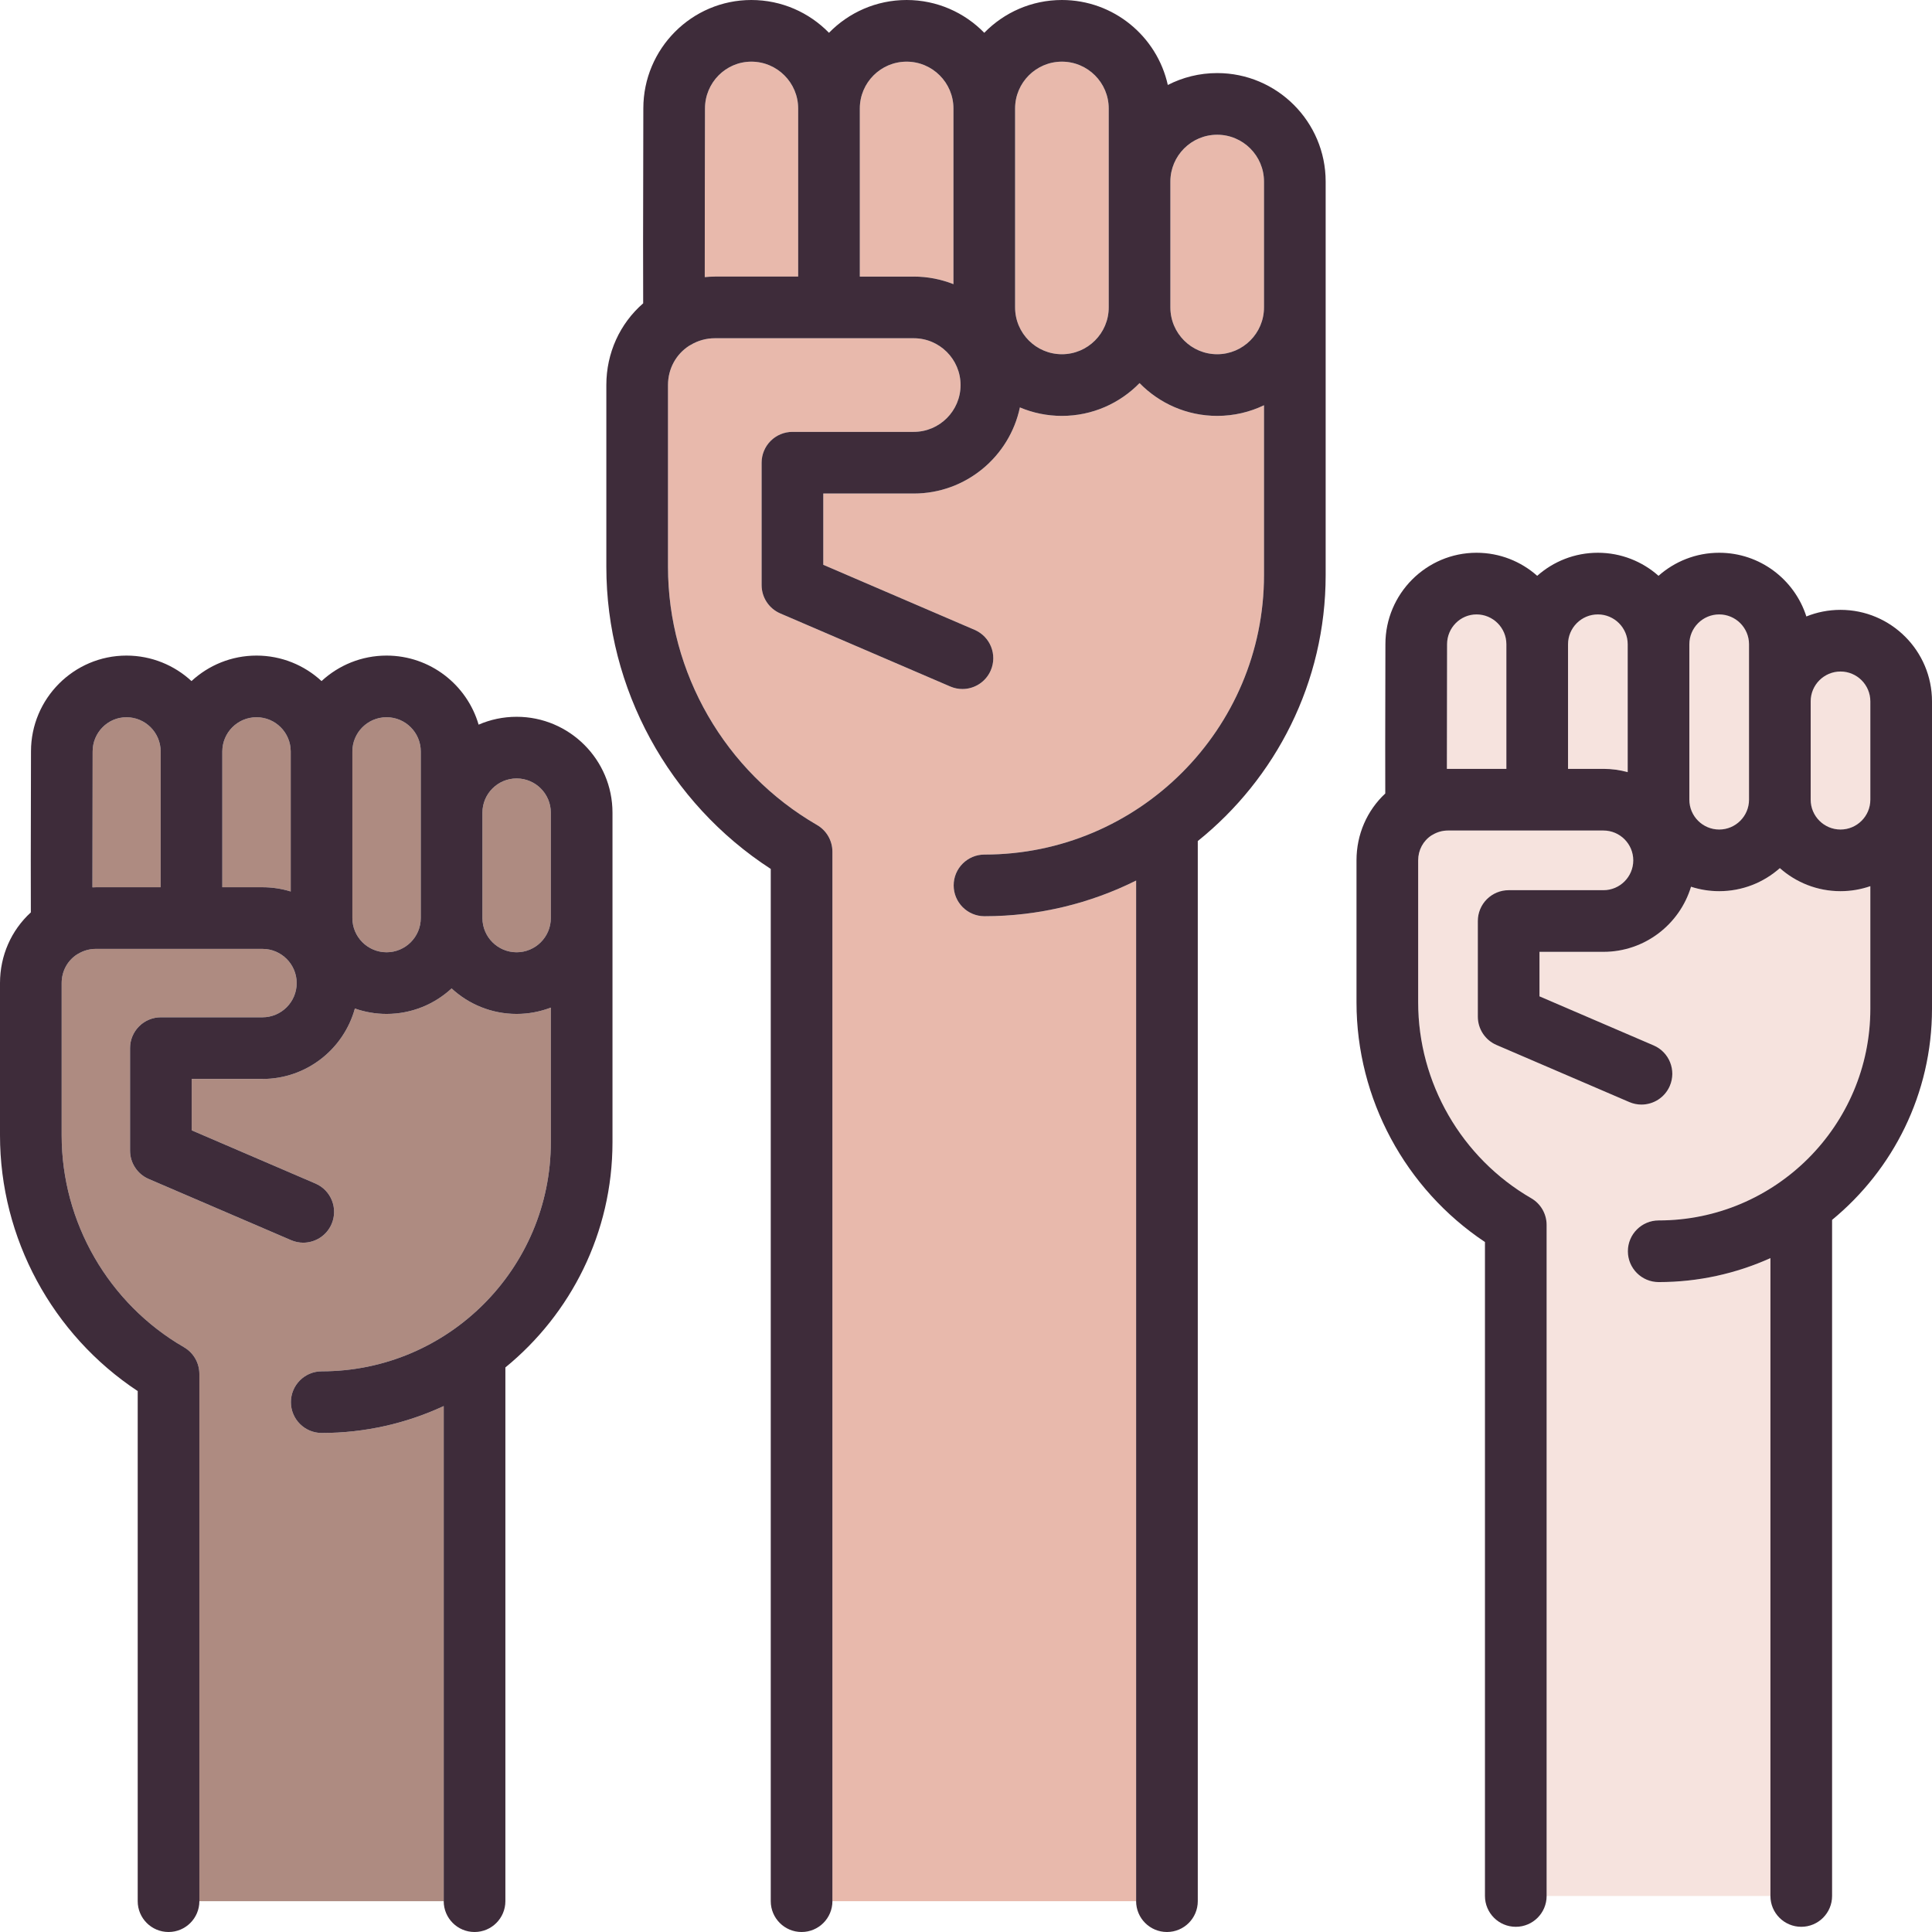
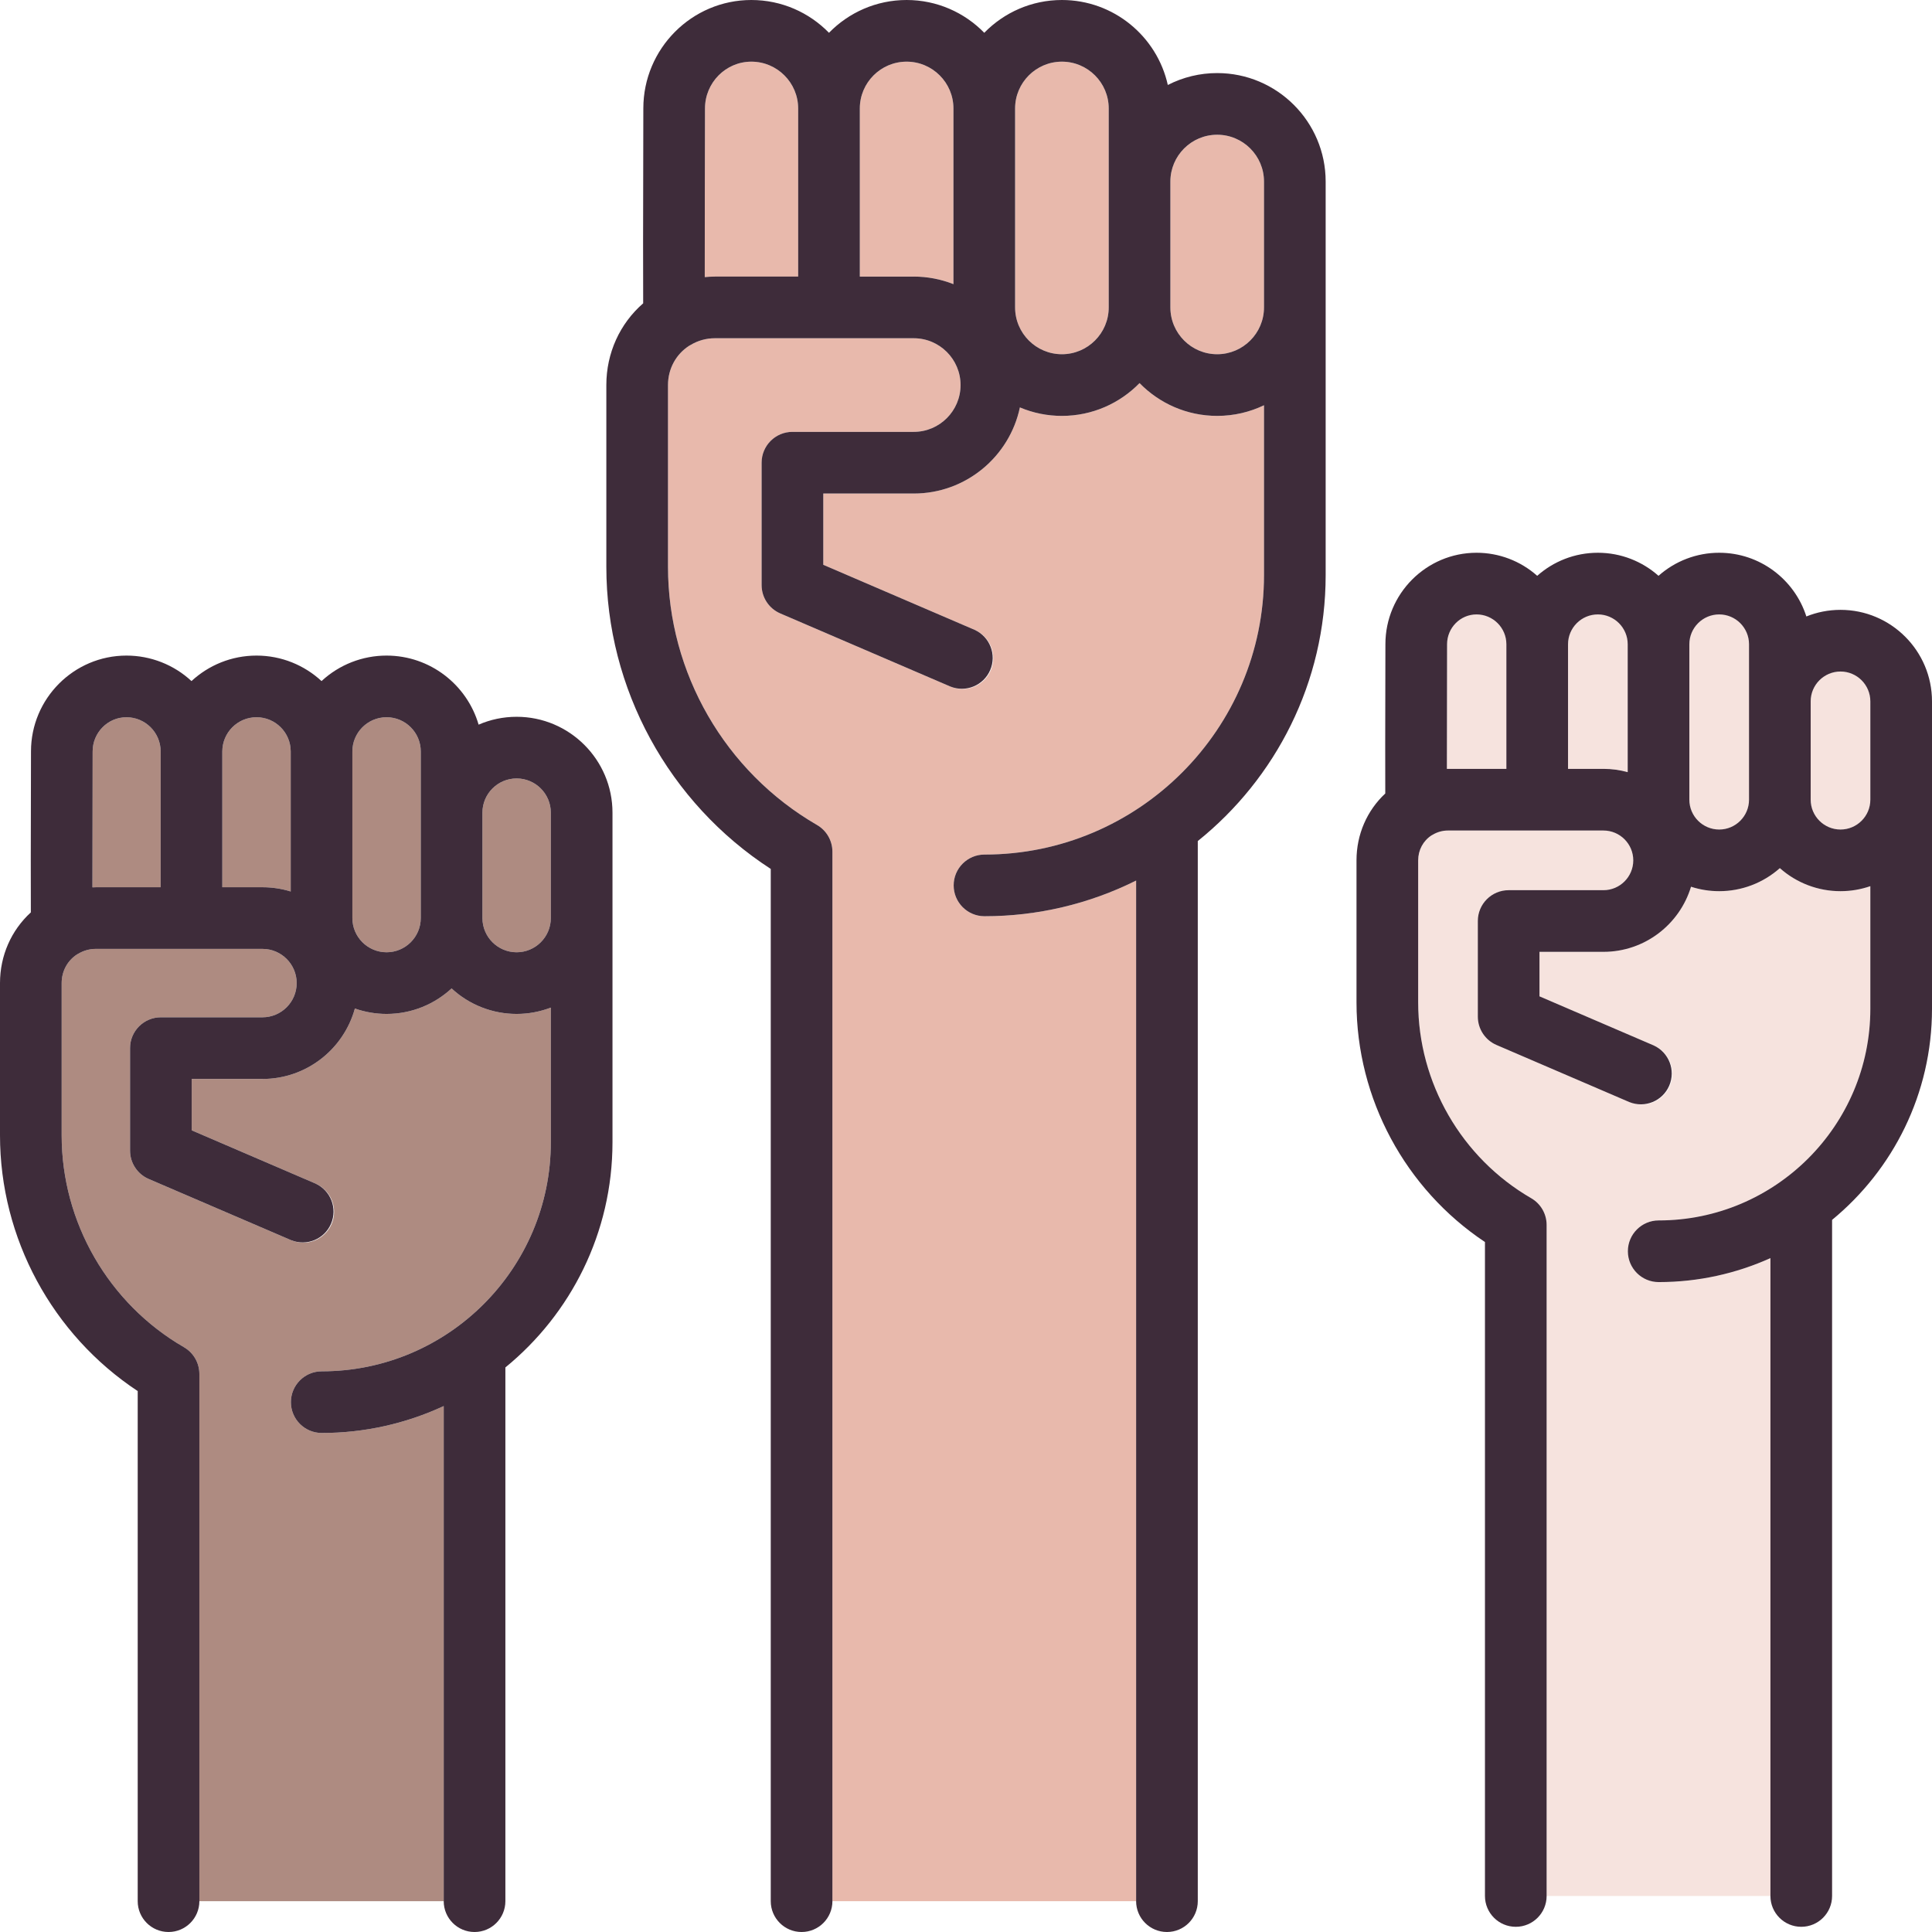
- <svg xmlns="http://www.w3.org/2000/svg" version="1.1" id="Capa_1" x="0px" y="0px" viewBox="0 0 470 470" style="enable-background:new 0 0 470 470;" xml:space="preserve">
-   <g>
-     <path style="fill:#F6E3DE;" d="M366.458,156.729c0-4.001-3.255-7.257-7.257-7.257c-3.954,0-7.17,3.256-7.17,7.257   c-0.024,9.072-0.047,21.756-0.045,30.322c0.09-0.001,0.18-0.009,0.271-0.009h14.202V156.729z" />
-     <path style="fill:#F6E3DE;" d="M403.516,311.896c-4.142,0-7.5-3.358-7.5-7.5s3.358-7.5,7.5-7.5   c28.389,0,51.484-23.096,51.484-51.484v-29.834c-2.276,0.788-4.716,1.221-7.257,1.221c-5.656,0-10.826-2.121-14.757-5.609   c-3.931,3.488-9.101,5.609-14.757,5.609c-2.39,0-4.69-0.383-6.85-1.083c-2.761,9.154-11.268,15.841-21.31,15.841h-15.556l0,10.826   l27.774,11.938c3.805,1.636,5.564,6.047,3.929,9.853c-1.221,2.84-3.987,4.54-6.894,4.54c-0.988,0-1.993-0.196-2.958-0.611   l-32.312-13.889c-2.753-1.184-4.538-3.893-4.538-6.891l0-23.266c0-1.989,0.79-3.896,2.197-5.303   c1.406-1.407,3.314-2.197,5.303-2.197h23.056c4.001,0,7.257-3.256,7.257-7.257s-3.255-7.257-7.257-7.257h-37.812   c-1.331,0-2.629,0.361-3.755,1.044c-0.082,0.05-0.167,0.089-0.25,0.135c-2.036,1.32-3.252,3.572-3.252,6.078v34.551   c0,19.574,10.54,37.831,27.506,47.646c2.317,1.34,3.744,3.814,3.744,6.492l0,163.249h54.444V306.064   C422.39,309.8,413.196,311.896,403.516,311.896z" />
-     <path style="fill:#F6E3DE;" d="M395.972,156.729c0-4.001-3.255-7.257-7.257-7.257s-7.257,3.256-7.257,7.257v30.313h8.611   c2.044,0,4.022,0.282,5.903,0.801V156.729z" />
-     <path style="fill:#F6E3DE;" d="M425.486,170.618v-13.889c0-4.001-3.255-7.257-7.257-7.257s-7.257,3.256-7.257,7.257v37.813   c0,4.001,3.255,7.257,7.257,7.257s7.257-3.256,7.257-7.257C425.486,194.542,425.486,170.627,425.486,170.618z" />
-     <path style="fill:#F6E3DE;" d="M447.743,163.36c-3.998,0-7.252,3.251-7.257,7.248v23.933c0,4.001,3.255,7.257,7.257,7.257   s7.257-3.256,7.257-7.257v-23.924C455,166.616,451.745,163.36,447.743,163.36z" />
-     <path style="fill:#3E2C3A;" d="M447.743,148.36c-2.935,0-5.739,0.571-8.307,1.607c-2.868-8.978-11.291-15.497-21.208-15.497   c-5.656,0-10.826,2.121-14.757,5.609c-3.931-3.488-9.101-5.609-14.757-5.609s-10.826,2.121-14.757,5.609   c-3.931-3.488-9.101-5.609-14.757-5.609c-12.225,0-22.17,9.984-22.17,22.238c-0.056,21.452-0.059,31.504-0.033,36.324   c-4.444,4.144-6.999,9.963-6.999,16.266v34.551c0,23.437,11.869,45.387,31.25,58.302l0,159.084c0,4.142,3.358,7.5,7.5,7.5   s7.5-3.358,7.5-7.5l0-163.249c0-2.677-1.427-5.151-3.744-6.492C355.54,281.68,345,263.423,345,243.85v-34.551   c0-2.506,1.216-4.758,3.252-6.078c0.083-0.046,0.168-0.085,0.25-0.135c1.125-0.683,2.424-1.044,3.755-1.044h37.812   c4.001,0,7.257,3.256,7.257,7.257s-3.255,7.257-7.257,7.257h-23.056c-1.989,0-3.897,0.79-5.303,2.197   c-1.407,1.407-2.197,3.314-2.197,5.303l0,23.266c0,2.998,1.785,5.707,4.538,6.891l32.312,13.889   c0.966,0.415,1.97,0.611,2.958,0.611c2.907,0,5.673-1.7,6.894-4.54c1.636-3.806-0.124-8.217-3.929-9.853l-27.774-11.938l0-10.826   h15.556c10.042,0,18.548-6.687,21.31-15.841c2.159,0.7,4.46,1.083,6.85,1.083c5.656,0,10.827-2.121,14.757-5.609   c3.931,3.488,9.101,5.609,14.757,5.609c2.541,0,4.981-0.434,7.257-1.221v29.834c0,28.389-23.096,51.484-51.484,51.484   c-4.142,0-7.5,3.358-7.5,7.5s3.358,7.5,7.5,7.5c9.68,0,18.875-2.097,27.179-5.833v155.172c0,4.142,3.358,7.5,7.5,7.5   s7.5-3.358,7.5-7.5V296.764C460.525,284.561,470,266.073,470,245.412v-74.794C470,158.345,460.016,148.36,447.743,148.36z    M351.986,187.051c-0.002-8.567,0.021-21.25,0.045-30.322c0-4.001,3.217-7.257,7.17-7.257c4.001,0,7.257,3.256,7.257,7.257v30.313   h-14.202C352.166,187.042,352.077,187.05,351.986,187.051z M390.069,187.042h-8.611v-30.313c0-4.001,3.255-7.257,7.257-7.257   s7.257,3.256,7.257,7.257v31.114C394.091,187.324,392.113,187.042,390.069,187.042z M418.229,201.799   c-4.001,0-7.257-3.256-7.257-7.257v-37.813c0-4.001,3.255-7.257,7.257-7.257s7.257,3.256,7.257,7.257v13.889   c0,0.01,0,23.924,0,23.924C425.486,198.543,422.23,201.799,418.229,201.799z M447.743,201.799c-4.001,0-7.257-3.256-7.257-7.257   v-23.933c0.005-3.997,3.259-7.248,7.257-7.248c4.001,0,7.257,3.256,7.257,7.257v23.924   C455,198.543,451.745,201.799,447.743,201.799z" />
-     <path style="fill:#AE8B81;" d="M102.361,182.804c0-4.587-3.732-8.32-8.319-8.32s-8.319,3.732-8.319,8.32v40.536   c0,4.587,3.732,8.319,8.319,8.319s8.319-3.732,8.319-8.319V182.804z" />
-     <path style="fill:#AE8B81;" d="M78.269,348.604c-4.142,0-7.5-3.358-7.5-7.5s3.358-7.5,7.5-7.5c30.73,0,55.731-25.001,55.731-55.731   V245.12c-2.586,0.991-5.389,1.54-8.319,1.54c-6.1,0-11.66-2.354-15.82-6.201c-4.16,3.847-9.72,6.201-15.819,6.201   c-2.701,0-5.293-0.467-7.707-1.315c-2.718,9.865-11.763,17.135-22.48,17.135H46.639l0,12.501l30.101,12.938   c3.805,1.636,5.564,6.047,3.929,9.853c-1.221,2.84-3.987,4.54-6.894,4.54c-0.988,0-1.993-0.196-2.958-0.611l-34.639-14.889   c-2.753-1.184-4.538-3.893-4.538-6.891l0-24.941c0-1.989,0.79-3.896,2.197-5.303c1.406-1.407,3.314-2.197,5.303-2.197h24.715   c4.587,0,8.319-3.732,8.319-8.32s-3.732-8.32-8.319-8.32H23.319c-1.526,0-3.015,0.415-4.306,1.198   c-0.088,0.053-0.179,0.095-0.268,0.145c-2.345,1.514-3.746,4.1-3.746,6.977v37.039c0,21.175,11.402,40.926,29.756,51.544   c2.317,1.34,3.744,3.814,3.744,6.492l0,128.267h59.444V342.054C98.913,346.247,88.863,348.604,78.269,348.604z" />
-     <path style="fill:#AE8B81;" d="M39.083,182.804c-0.002-4.59-3.734-8.32-8.319-8.32c-4.536,0-8.226,3.732-8.226,8.32   c-0.027,10.266-0.052,24.008-0.049,33.063c0.277-0.01,0.553-0.028,0.831-0.028h15.764V182.804z" />
-     <path style="fill:#AE8B81;" d="M70.722,182.804c0-4.587-3.732-8.32-8.319-8.32s-8.319,3.732-8.319,8.32c0,0.01,0,33.035,0,33.035   h9.771c2.39,0,4.696,0.363,6.868,1.033V182.804z" />
-     <path style="fill:#AE8B81;" d="M125.68,189.374c-4.587,0-8.319,3.732-8.319,8.32v25.646c0,4.587,3.732,8.319,8.32,8.319   S134,227.927,134,223.34v-25.646C134,193.106,130.268,189.374,125.68,189.374z" />
-     <path style="fill:#3E2C3A;" d="M125.68,174.374c-3.283,0-6.41,0.682-9.247,1.912c-2.827-9.696-11.795-16.801-22.392-16.801   c-6.1,0-11.66,2.354-15.819,6.201c-4.16-3.847-9.72-6.201-15.819-6.201s-11.66,2.354-15.819,6.201   c-4.16-3.847-9.72-6.201-15.82-6.201c-12.807,0-23.226,10.461-23.226,23.3c-0.061,23.381-0.062,34.124-0.034,39.173   C2.742,226.309,0,232.474,0,239.159v37.039c0,25.041,12.729,48.487,33.5,62.21l0,124.092c0,4.142,3.358,7.5,7.5,7.5   s7.5-3.358,7.5-7.5l0-128.267c0-2.677-1.427-5.151-3.744-6.492C26.402,317.124,15,297.373,15,276.198v-37.039   c0-2.877,1.401-5.463,3.746-6.977c0.089-0.049,0.18-0.091,0.268-0.145c1.291-0.784,2.78-1.198,4.306-1.198h40.535   c4.587,0,8.319,3.732,8.319,8.32s-3.732,8.32-8.319,8.32H39.139c-1.989,0-3.897,0.79-5.303,2.197   c-1.407,1.407-2.197,3.314-2.197,5.303l0,24.941c0,2.998,1.785,5.707,4.538,6.891L70.816,301.7c0.966,0.415,1.97,0.611,2.958,0.611   c2.907,0,5.673-1.7,6.894-4.54c1.636-3.806-0.124-8.217-3.929-9.853L46.639,274.98l0-12.501h17.215   c10.717,0,19.763-7.27,22.48-17.135c2.414,0.848,5.007,1.315,7.707,1.315c6.1,0,11.66-2.354,15.819-6.201   c4.16,3.847,9.72,6.201,15.82,6.201c2.93,0,5.734-0.549,8.319-1.54v32.753c0,30.73-25.001,55.731-55.731,55.731   c-4.142,0-7.5,3.358-7.5,7.5s3.358,7.5,7.5,7.5c10.595,0,20.644-2.357,29.676-6.55V462.5c0,4.142,3.358,7.5,7.5,7.5   s7.5-3.358,7.5-7.5V332.66C138.834,319.679,149,299.943,149,277.873v-80.179C149,184.835,138.539,174.374,125.68,174.374z    M22.488,215.868c-0.003-9.056,0.022-22.797,0.049-33.063c0-4.587,3.69-8.32,8.226-8.32c4.586,0,8.317,3.73,8.32,8.315   c0,0.005,0,33.04,0,33.04H23.319C23.041,215.839,22.765,215.858,22.488,215.868z M63.854,215.839h-9.771v-33.025   c0-4.597,3.732-8.33,8.32-8.33s8.319,3.732,8.319,8.32v34.069C68.55,216.202,66.244,215.839,63.854,215.839z M94.042,231.659   c-4.587,0-8.319-3.732-8.319-8.319v-40.536c0-4.587,3.732-8.32,8.319-8.32s8.319,3.732,8.319,8.32v40.536   C102.361,227.927,98.629,231.659,94.042,231.659z M125.681,231.659c-4.587,0-8.32-3.732-8.32-8.319v-25.646   c0-4.587,3.732-8.32,8.319-8.32s8.32,3.732,8.32,8.32v25.646C134,227.927,130.268,231.659,125.681,231.659z" />
-     <path style="fill:#E8B9AC;" d="M296.107,32.777c-6.276,0-11.382,5.104-11.387,11.379v30.63c0,6.279,5.108,11.388,11.388,11.388   c6.276,0,11.382-5.104,11.387-11.379v-30.63C307.495,37.886,302.386,32.777,296.107,32.777z" />
-     <path style="fill:#E8B9AC;" d="M269.719,44.165V26.388c0-6.279-5.108-11.388-11.388-11.388c-6.279,0-11.387,5.109-11.387,11.388   v48.397c0,6.279,5.108,11.388,11.388,11.388s11.388-5.109,11.388-11.388C269.72,74.786,269.72,44.175,269.719,44.165z" />
-     <path style="fill:#E8B9AC;" d="M231.944,26.388c0-6.279-5.108-11.388-11.388-11.388s-11.388,5.109-11.388,11.388v40.897h13.121   c3.407,0,6.662,0.656,9.655,1.837V26.388z" />
-     <path style="fill:#E8B9AC;" d="M194.169,26.388c0-6.279-5.108-11.388-11.388-11.388c-6.218,0-11.277,5.109-11.277,11.388   c-0.034,12.871-0.065,30.278-0.057,41.025c0.811-0.075,1.626-0.127,2.446-0.127h20.276V26.388z" />
-     <path style="fill:#E8B9AC;" d="M239.5,222.891c-4.142,0-7.5-3.358-7.5-7.5s3.358-7.5,7.5-7.5c37.493,0,67.995-30.502,67.995-67.995   V98.587c-3.449,1.657-7.312,2.587-11.387,2.587c-7.397,0-14.092-3.059-18.888-7.978c-4.796,4.919-11.491,7.978-18.888,7.978   c-3.622,0-7.076-0.735-10.221-2.061c-2.514,11.95-13.135,20.949-25.821,20.949H200.28l0,17.338l36.819,15.826   c3.805,1.636,5.564,6.047,3.929,9.853c-1.221,2.84-3.987,4.54-6.894,4.54c-0.988,0-1.993-0.196-2.958-0.611l-41.357-17.777   c-2.753-1.184-4.538-3.893-4.538-6.891l0-29.778c0-1.989,0.79-3.896,2.197-5.303c1.406-1.407,3.314-2.197,5.303-2.197h29.509   c6.279,0,11.388-5.109,11.388-11.388s-5.108-11.388-11.388-11.388h-48.397c-2.088,0-4.126,0.568-5.896,1.642   c-0.106,0.064-0.216,0.116-0.323,0.175c-3.235,2.075-5.168,5.625-5.168,9.572v44.222c0,25.8,13.892,49.863,36.253,62.8   c2.317,1.34,3.744,3.814,3.744,6.492l0,255.312h73.883V214.214C265.266,219.756,252.745,222.891,239.5,222.891z" />
-     <path style="fill:#3E2C3A;" d="M322.495,74.776V44.165c0-14.55-11.837-26.388-26.388-26.388c-4.323,0-8.406,1.045-12.011,2.896   C281.478,8.86,270.92,0,258.332,0c-7.396,0-14.091,3.059-18.887,7.978C234.648,3.059,227.954,0,220.557,0   s-14.092,3.059-18.888,7.978C196.873,3.059,190.178,0,182.781,0c-14.489,0-26.277,11.838-26.277,26.369   c-0.076,29.09-0.073,41.764-0.038,47.417c-5.678,4.942-8.962,12.103-8.962,19.888v44.222c0,29.669,15.22,57.434,39.998,73.489   l0,251.115c0,4.142,3.358,7.5,7.5,7.5s7.5-3.358,7.5-7.5l0-255.312c0-2.677-1.427-5.151-3.744-6.492   c-22.362-12.937-36.253-37-36.253-62.8V93.674c0-3.946,1.933-7.497,5.168-9.572c0.108-0.058,0.217-0.11,0.323-0.175   c1.77-1.074,3.808-1.642,5.896-1.642h48.397c6.279,0,11.388,5.109,11.388,11.388s-5.108,11.388-11.388,11.388H192.78   c-1.989,0-3.897,0.79-5.303,2.197c-1.407,1.407-2.197,3.314-2.197,5.303l0,29.778c0,2.998,1.785,5.707,4.538,6.891l41.357,17.777   c0.966,0.415,1.97,0.611,2.958,0.611c2.907,0,5.673-1.7,6.894-4.54c1.636-3.806-0.124-8.216-3.929-9.853L200.281,137.4l0-17.338   h22.009c12.686,0,23.307-9,25.821-20.949c3.145,1.327,6.599,2.061,10.221,2.061c7.397,0,14.092-3.059,18.888-7.978   c4.796,4.919,11.491,7.978,18.888,7.978c4.076,0,7.938-0.93,11.387-2.587v41.309c0,37.493-30.502,67.995-67.995,67.995   c-4.142,0-7.5,3.358-7.5,7.5s3.358,7.5,7.5,7.5c13.245,0,25.766-3.135,36.886-8.677V462.5c0,4.142,3.358,7.5,7.5,7.5   s7.5-3.358,7.5-7.5V204.604c18.948-15.224,31.109-38.567,31.109-64.708C322.495,139.896,322.495,74.805,322.495,74.776z    M171.447,67.413c-0.007-10.747,0.024-28.153,0.057-41.025c0-6.279,5.059-11.388,11.277-11.388c6.279,0,11.388,5.109,11.388,11.388   v40.897h-20.276C173.073,67.286,172.258,67.338,171.447,67.413z M222.29,67.286h-13.121V26.388c0-6.279,5.108-11.388,11.388-11.388   s11.388,5.109,11.388,11.388v42.735C228.952,67.942,225.697,67.286,222.29,67.286z M258.332,86.174   c-6.279,0-11.388-5.109-11.388-11.388V26.388c0-6.279,5.108-11.388,11.387-11.388c6.279,0,11.388,5.109,11.388,11.388v17.777   c0,0.01,0,30.621,0,30.621C269.72,81.065,264.611,86.174,258.332,86.174z M296.107,86.174c-6.279,0-11.388-5.109-11.388-11.388   v-30.63c0.005-6.275,5.111-11.379,11.387-11.379c6.279,0,11.388,5.109,11.388,11.388v30.63   C307.489,81.07,302.383,86.174,296.107,86.174z" />
-   </g>
-   <g>
- </g>
-   <g>
- </g>
-   <g>
- </g>
-   <g>
- </g>
-   <g>
- </g>
-   <g>
- </g>
-   <g>
- </g>
-   <g>
- </g>
-   <g>
- </g>
-   <g>
- </g>
-   <g>
- </g>
-   <g>
- </g>
-   <g>
- </g>
-   <g>
- </g>
-   <g>
- </g>
+ <svg xmlns="http://www.w3.org/2000/svg" viewBox="0 0 470 470">
+   <path d="M366.458 156.729c0-4.001-3.255-7.257-7.257-7.257-3.954 0-7.17 3.256-7.17 7.257-.024 9.072-.047 21.756-.045 30.322.09-.001.18-.009.271-.009h14.202v-30.313zm37.058 155.167a7.5 7.5 0 0 1 0-15c28.389 0 51.484-23.096 51.484-51.484v-29.834a22.136 22.136 0 0 1-7.257 1.221 22.168 22.168 0 0 1-14.757-5.609 22.168 22.168 0 0 1-14.757 5.609c-2.39 0-4.69-.383-6.85-1.083-2.761 9.154-11.268 15.841-21.31 15.841h-15.556v10.826l27.774 11.938a7.502 7.502 0 0 1-2.965 14.393 7.473 7.473 0 0 1-2.958-.611l-32.312-13.889a7.501 7.501 0 0 1-4.538-6.891v-23.266a7.499 7.499 0 0 1 7.5-7.5h23.056c4.001 0 7.257-3.256 7.257-7.257s-3.255-7.257-7.257-7.257h-37.812a7.236 7.236 0 0 0-3.755 1.044c-.082.05-.167.089-.25.135-2.036 1.32-3.252 3.572-3.252 6.078v34.551c0 19.574 10.54 37.831 27.506 47.646a7.499 7.499 0 0 1 3.744 6.492v163.249h54.444V306.064a66.075 66.075 0 0 1-27.179 5.832zm-7.544-155.167c0-4.001-3.255-7.257-7.257-7.257s-7.257 3.256-7.257 7.257v30.313h8.611c2.044 0 4.022.282 5.903.801v-31.114zm29.514 13.889v-13.889c0-4.001-3.255-7.257-7.257-7.257s-7.257 3.256-7.257 7.257v37.813c0 4.001 3.255 7.257 7.257 7.257s7.257-3.256 7.257-7.257v-23.924zm22.257-7.258c-3.998 0-7.252 3.251-7.257 7.248v23.933c0 4.001 3.255 7.257 7.257 7.257s7.257-3.256 7.257-7.257v-23.924c0-4.001-3.255-7.257-7.257-7.257z" fill="#f6e3de" />
+   <path d="M447.743 148.36c-2.935 0-5.739.571-8.307 1.607-2.868-8.978-11.291-15.497-21.208-15.497a22.168 22.168 0 0 0-14.757 5.609c-3.931-3.488-9.101-5.609-14.757-5.609s-10.826 2.121-14.757 5.609a22.168 22.168 0 0 0-14.757-5.609c-12.225 0-22.17 9.984-22.17 22.238-.056 21.452-.059 31.504-.033 36.324-4.444 4.144-6.999 9.963-6.999 16.266v34.551c0 23.437 11.869 45.387 31.25 58.302v159.084a7.5 7.5 0 0 0 15 0V297.986a7.501 7.501 0 0 0-3.744-6.492C355.54 281.68 345 263.423 345 243.85v-34.551c0-2.506 1.216-4.758 3.252-6.078.083-.046.168-.085.25-.135a7.233 7.233 0 0 1 3.755-1.044h37.812c4.001 0 7.257 3.256 7.257 7.257s-3.255 7.257-7.257 7.257h-23.056a7.497 7.497 0 0 0-7.5 7.5v23.266a7.501 7.501 0 0 0 4.538 6.891l32.312 13.889a7.502 7.502 0 0 0 5.923-13.782l-27.774-11.938v-10.826h15.556c10.042 0 18.548-6.687 21.31-15.841a22.17 22.17 0 0 0 6.85 1.083 22.167 22.167 0 0 0 14.757-5.609 22.168 22.168 0 0 0 14.757 5.609c2.541 0 4.981-.434 7.257-1.221v29.834c0 28.389-23.096 51.484-51.484 51.484a7.5 7.5 0 0 0 0 15c9.68 0 18.875-2.097 27.179-5.833v155.172a7.5 7.5 0 0 0 15 0v-164.47C460.525 284.561 470 266.073 470 245.412v-74.794c0-12.273-9.984-22.258-22.257-22.258zm-95.757 38.691c-.002-8.567.021-21.25.045-30.322 0-4.001 3.217-7.257 7.17-7.257 4.001 0 7.257 3.256 7.257 7.257v30.313h-14.202c-.09 0-.179.008-.27.009zm38.083-.009h-8.611v-30.313c0-4.001 3.255-7.257 7.257-7.257s7.257 3.256 7.257 7.257v31.114a22.158 22.158 0 0 0-5.903-.801zm28.16 14.757c-4.001 0-7.257-3.256-7.257-7.257v-37.813c0-4.001 3.255-7.257 7.257-7.257s7.257 3.256 7.257 7.257v37.813c0 4.001-3.256 7.257-7.257 7.257zm29.514 0c-4.001 0-7.257-3.256-7.257-7.257v-23.933c.005-3.997 3.259-7.248 7.257-7.248 4.001 0 7.257 3.256 7.257 7.257v23.924c0 4.001-3.255 7.257-7.257 7.257z" fill="#3e2c3a" />
+   <path d="M102.361 182.804c0-4.587-3.732-8.32-8.319-8.32s-8.319 3.732-8.319 8.32v40.536c0 4.587 3.732 8.319 8.319 8.319s8.319-3.732 8.319-8.319v-40.536zm-24.092 165.8a7.5 7.5 0 0 1 0-15c30.73 0 55.731-25.001 55.731-55.731V245.12a23.196 23.196 0 0 1-8.319 1.54c-6.1 0-11.66-2.354-15.82-6.201a23.233 23.233 0 0 1-15.819 6.201c-2.701 0-5.293-.467-7.707-1.315-2.718 9.865-11.763 17.135-22.48 17.135H46.639v12.501l30.101 12.938a7.502 7.502 0 0 1-2.965 14.393 7.473 7.473 0 0 1-2.958-.611l-34.639-14.889a7.501 7.501 0 0 1-4.538-6.891V254.98a7.499 7.499 0 0 1 7.5-7.5h24.715c4.587 0 8.319-3.732 8.319-8.32s-3.732-8.32-8.319-8.32H23.319a8.3 8.3 0 0 0-4.306 1.198c-.088.053-.179.095-.268.145-2.345 1.514-3.746 4.1-3.746 6.977v37.039c0 21.175 11.402 40.926 29.756 51.544a7.499 7.499 0 0 1 3.744 6.492v128.267h59.444V342.054a70.275 70.275 0 0 1-29.674 6.55zm-39.186-165.8c-.002-4.59-3.734-8.32-8.319-8.32-4.536 0-8.226 3.732-8.226 8.32-.027 10.266-.052 24.008-.049 33.063.277-.01.553-.028.831-.028h15.764v-33.035zm31.639 0c0-4.587-3.732-8.32-8.319-8.32s-8.319 3.732-8.319 8.32v33.035h9.771c2.39 0 4.696.363 6.868 1.033v-34.068zm54.958 6.57c-4.587 0-8.319 3.732-8.319 8.32v25.646c0 4.587 3.732 8.319 8.32 8.319S134 227.927 134 223.34v-25.646c0-4.588-3.732-8.32-8.32-8.32z" fill="#ae8b81" />
+   <path d="M125.68 174.374c-3.283 0-6.41.682-9.247 1.912-2.827-9.696-11.795-16.801-22.392-16.801a23.23 23.23 0 0 0-15.819 6.201c-4.16-3.847-9.72-6.201-15.819-6.201s-11.66 2.354-15.819 6.201a23.233 23.233 0 0 0-15.82-6.201c-12.807 0-23.226 10.461-23.226 23.3-.061 23.381-.062 34.124-.034 39.173C2.742 226.309 0 232.474 0 239.159v37.039c0 25.041 12.729 48.487 33.5 62.21V462.5a7.5 7.5 0 0 0 15 0V334.233a7.501 7.501 0 0 0-3.744-6.492C26.402 317.124 15 297.373 15 276.198v-37.039c0-2.877 1.401-5.463 3.746-6.977.089-.049.18-.091.268-.145a8.29 8.29 0 0 1 4.306-1.198h40.535c4.587 0 8.319 3.732 8.319 8.32s-3.732 8.32-8.319 8.32H39.139a7.497 7.497 0 0 0-7.5 7.5v24.941a7.501 7.501 0 0 0 4.538 6.891L70.816 301.7a7.502 7.502 0 0 0 5.923-13.782l-30.1-12.938v-12.501h17.215c10.717 0 19.763-7.27 22.48-17.135a23.21 23.21 0 0 0 7.707 1.315c6.1 0 11.66-2.354 15.819-6.201a23.233 23.233 0 0 0 15.82 6.201c2.93 0 5.734-.549 8.319-1.54v32.753c0 30.73-25.001 55.731-55.731 55.731a7.5 7.5 0 0 0 0 15 70.287 70.287 0 0 0 29.676-6.55V462.5a7.5 7.5 0 0 0 15 0V332.66C138.834 319.679 149 299.943 149 277.873v-80.179c0-12.859-10.461-23.32-23.32-23.32zM22.488 215.868c-.003-9.056.022-22.797.049-33.063 0-4.587 3.69-8.32 8.226-8.32 4.586 0 8.317 3.73 8.32 8.315v33.04H23.319c-.278-.001-.554.018-.831.028zm41.366-.029h-9.771v-33.025c0-4.597 3.732-8.33 8.32-8.33s8.319 3.732 8.319 8.32v34.069a23.23 23.23 0 0 0-6.868-1.034zm30.188 15.82c-4.587 0-8.319-3.732-8.319-8.319v-40.536c0-4.587 3.732-8.32 8.319-8.32s8.319 3.732 8.319 8.32v40.536c0 4.587-3.732 8.319-8.319 8.319zm31.639 0c-4.587 0-8.32-3.732-8.32-8.319v-25.646c0-4.587 3.732-8.32 8.319-8.32s8.32 3.732 8.32 8.32v25.646c0 4.587-3.732 8.319-8.319 8.319z" fill="#3e2c3a" />
+   <path d="M296.107 32.777c-6.276 0-11.382 5.104-11.387 11.379v30.63c0 6.279 5.108 11.388 11.388 11.388 6.276 0 11.382-5.104 11.387-11.379v-30.63c0-6.279-5.109-11.388-11.388-11.388zm-26.388 11.388V26.388c0-6.279-5.108-11.388-11.388-11.388-6.279 0-11.387 5.109-11.387 11.388v48.397c0 6.279 5.108 11.388 11.388 11.388s11.388-5.109 11.388-11.388l-.001-30.62zm-37.775-17.777c0-6.279-5.108-11.388-11.388-11.388s-11.388 5.109-11.388 11.388v40.897h13.121c3.407 0 6.662.656 9.655 1.837V26.388zm-37.775 0c0-6.279-5.108-11.388-11.388-11.388-6.218 0-11.277 5.109-11.277 11.388-.034 12.871-.065 30.278-.057 41.025a26.547 26.547 0 0 1 2.446-.127h20.276V26.388zM239.5 222.891a7.5 7.5 0 0 1 0-15c37.493 0 67.995-30.502 67.995-67.995V98.587a26.229 26.229 0 0 1-11.387 2.587c-7.397 0-14.092-3.059-18.888-7.978-4.796 4.919-11.491 7.978-18.888 7.978a26.25 26.25 0 0 1-10.221-2.061c-2.514 11.95-13.135 20.949-25.821 20.949h-22.01V137.4l36.819 15.826a7.502 7.502 0 0 1-2.965 14.393 7.473 7.473 0 0 1-2.958-.611l-41.357-17.777a7.501 7.501 0 0 1-4.538-6.891v-29.778a7.499 7.499 0 0 1 7.5-7.5h29.509c6.279 0 11.388-5.109 11.388-11.388s-5.108-11.388-11.388-11.388h-48.397c-2.088 0-4.126.568-5.896 1.642-.106.064-.216.116-.323.175-3.235 2.075-5.168 5.625-5.168 9.572v44.222c0 25.8 13.892 49.863 36.253 62.8a7.499 7.499 0 0 1 3.744 6.492v255.312h73.883V214.214a82.463 82.463 0 0 1-36.886 8.677z" fill="#e8b9ac" />
+   <path d="M322.495 74.776V44.165c0-14.55-11.837-26.388-26.388-26.388a26.222 26.222 0 0 0-12.011 2.896C281.478 8.86 270.92 0 258.332 0c-7.396 0-14.091 3.059-18.887 7.978C234.648 3.059 227.954 0 220.557 0s-14.092 3.059-18.888 7.978C196.873 3.059 190.178 0 182.781 0c-14.489 0-26.277 11.838-26.277 26.369-.076 29.09-.073 41.764-.038 47.417-5.678 4.942-8.962 12.103-8.962 19.888v44.222c0 29.669 15.22 57.434 39.998 73.489V462.5a7.5 7.5 0 0 0 15 0V207.188a7.501 7.501 0 0 0-3.744-6.492c-22.362-12.937-36.253-37-36.253-62.8V93.674c0-3.946 1.933-7.497 5.168-9.572.108-.058.217-.11.323-.175a11.359 11.359 0 0 1 5.896-1.642h48.397c6.279 0 11.388 5.109 11.388 11.388s-5.108 11.388-11.388 11.388H192.78a7.497 7.497 0 0 0-7.5 7.5v29.778a7.501 7.501 0 0 0 4.538 6.891l41.357 17.777a7.502 7.502 0 0 0 5.923-13.782L200.281 137.4v-17.338h22.009c12.686 0 23.307-9 25.821-20.949a26.232 26.232 0 0 0 10.221 2.061c7.397 0 14.092-3.059 18.888-7.978 4.796 4.919 11.491 7.978 18.888 7.978 4.076 0 7.938-.93 11.387-2.587v41.309c0 37.493-30.502 67.995-67.995 67.995a7.5 7.5 0 0 0 0 15 82.463 82.463 0 0 0 36.886-8.677V462.5a7.5 7.5 0 0 0 15 0V204.604c18.948-15.224 31.109-38.567 31.109-64.708v-65.12zm-151.048-7.363c-.007-10.747.024-28.153.057-41.025 0-6.279 5.059-11.388 11.277-11.388 6.279 0 11.388 5.109 11.388 11.388v40.897h-20.276c-.82.001-1.635.053-2.446.128zm50.843-.127h-13.121V26.388c0-6.279 5.108-11.388 11.388-11.388s11.388 5.109 11.388 11.388v42.735a26.244 26.244 0 0 0-9.655-1.837zm36.042 18.888c-6.279 0-11.388-5.109-11.388-11.388V26.388c0-6.279 5.108-11.388 11.387-11.388 6.279 0 11.388 5.109 11.388 11.388v48.398c.001 6.279-5.108 11.388-11.387 11.388zm37.775 0c-6.279 0-11.388-5.109-11.388-11.388v-30.63c.005-6.275 5.111-11.379 11.387-11.379 6.279 0 11.388 5.109 11.388 11.388v30.63c-.005 6.275-5.111 11.379-11.387 11.379z" fill="#3e2c3a" />
</svg>
